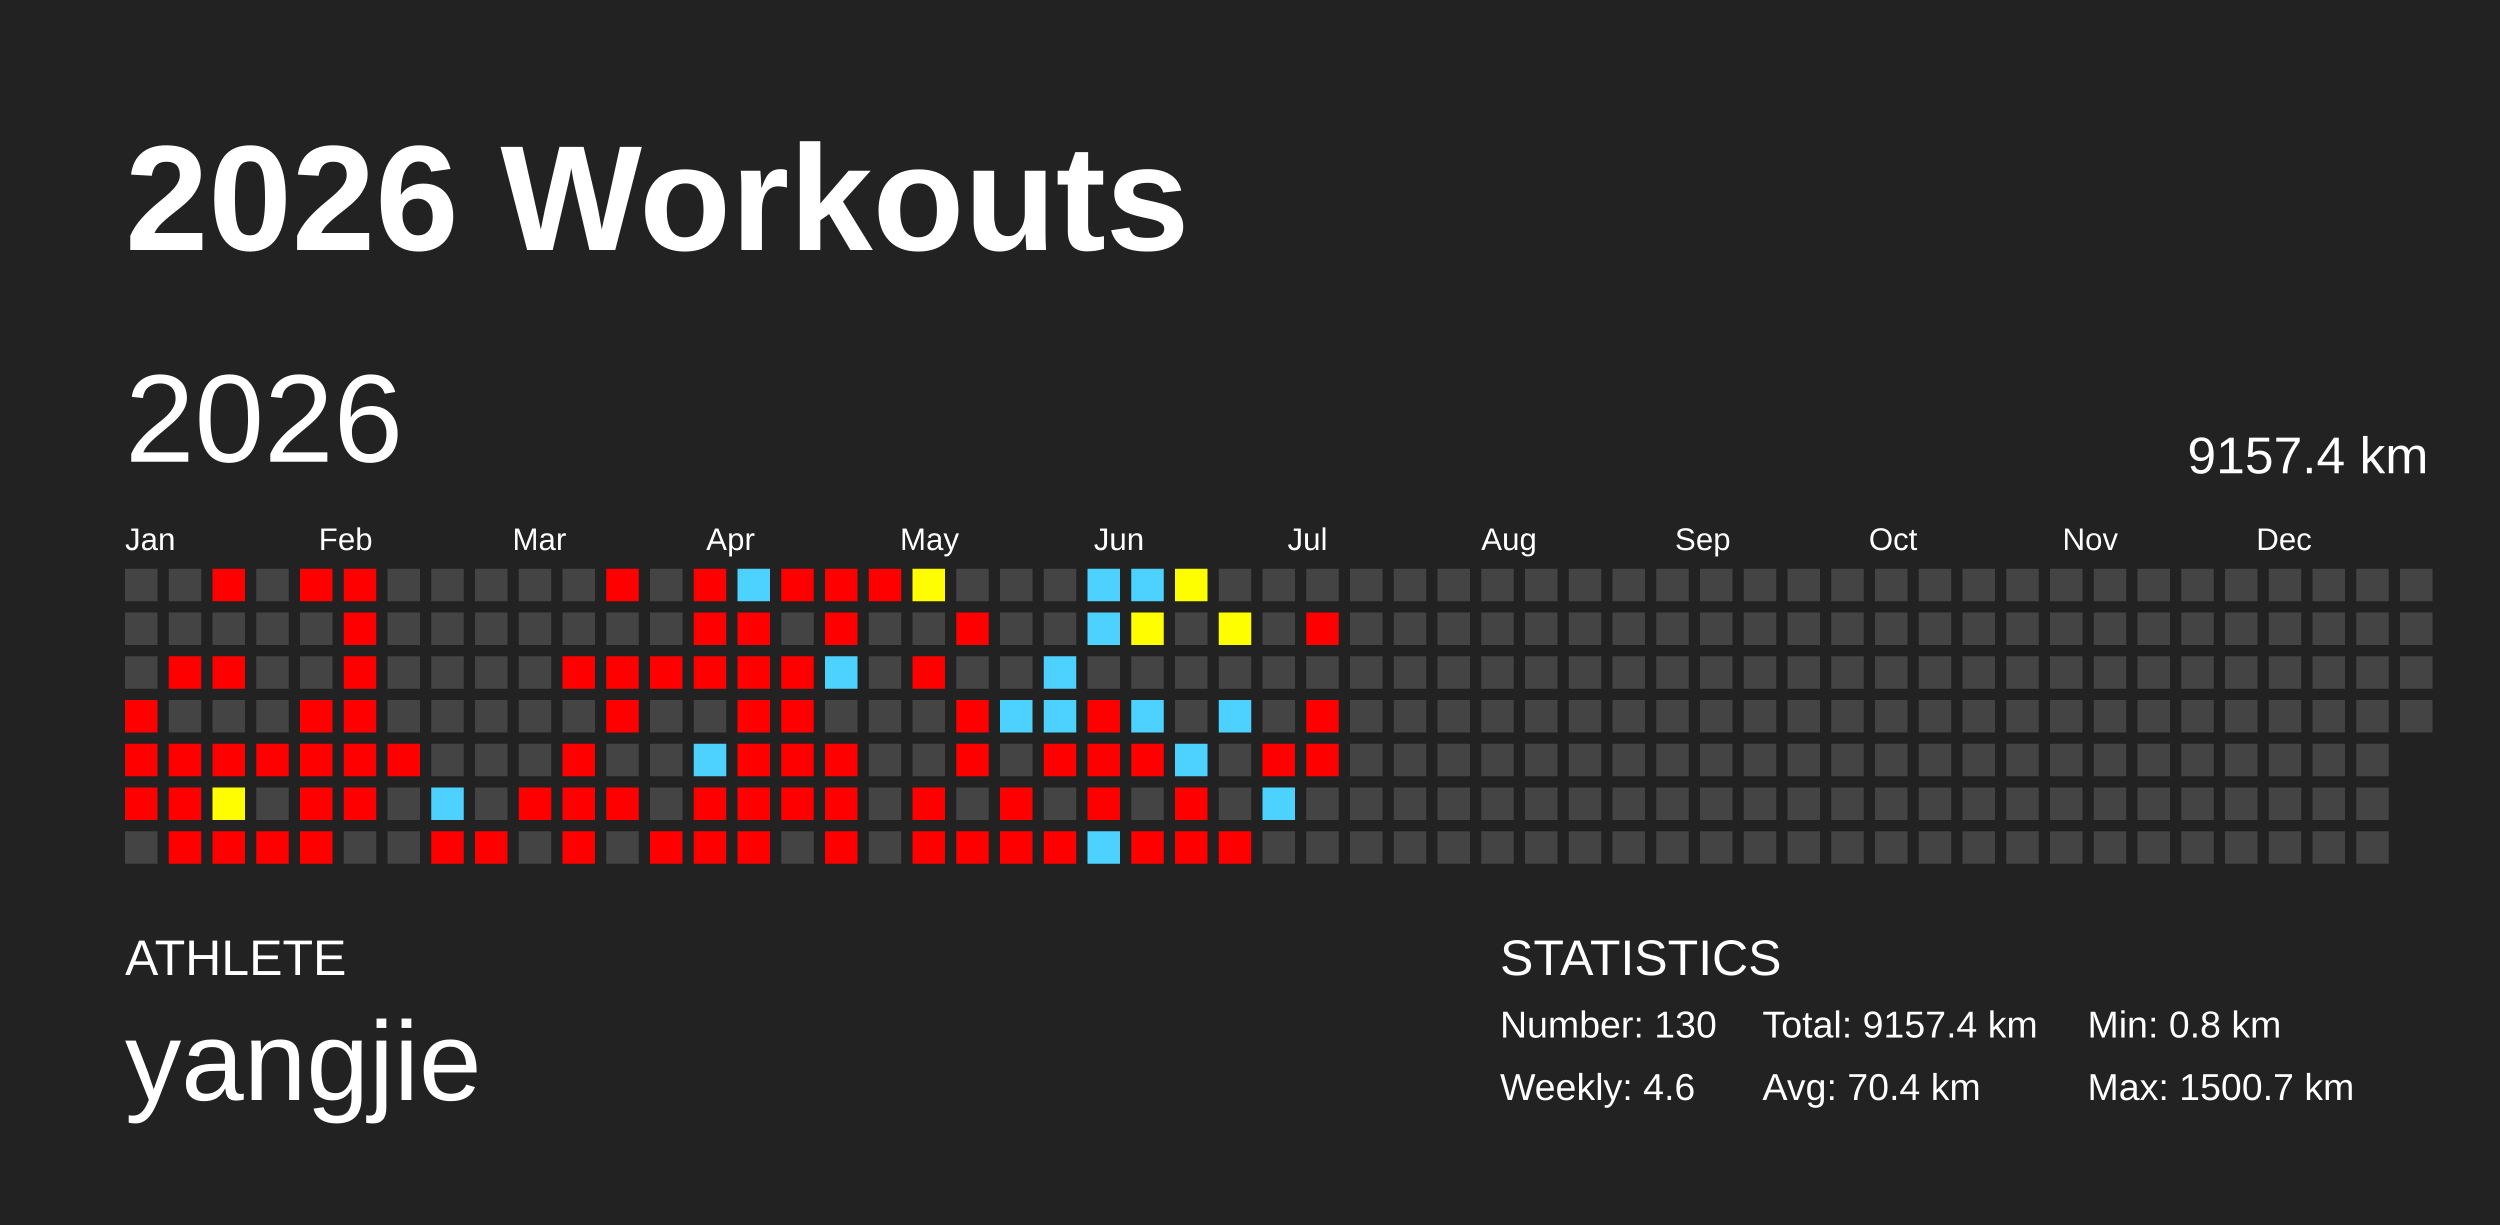
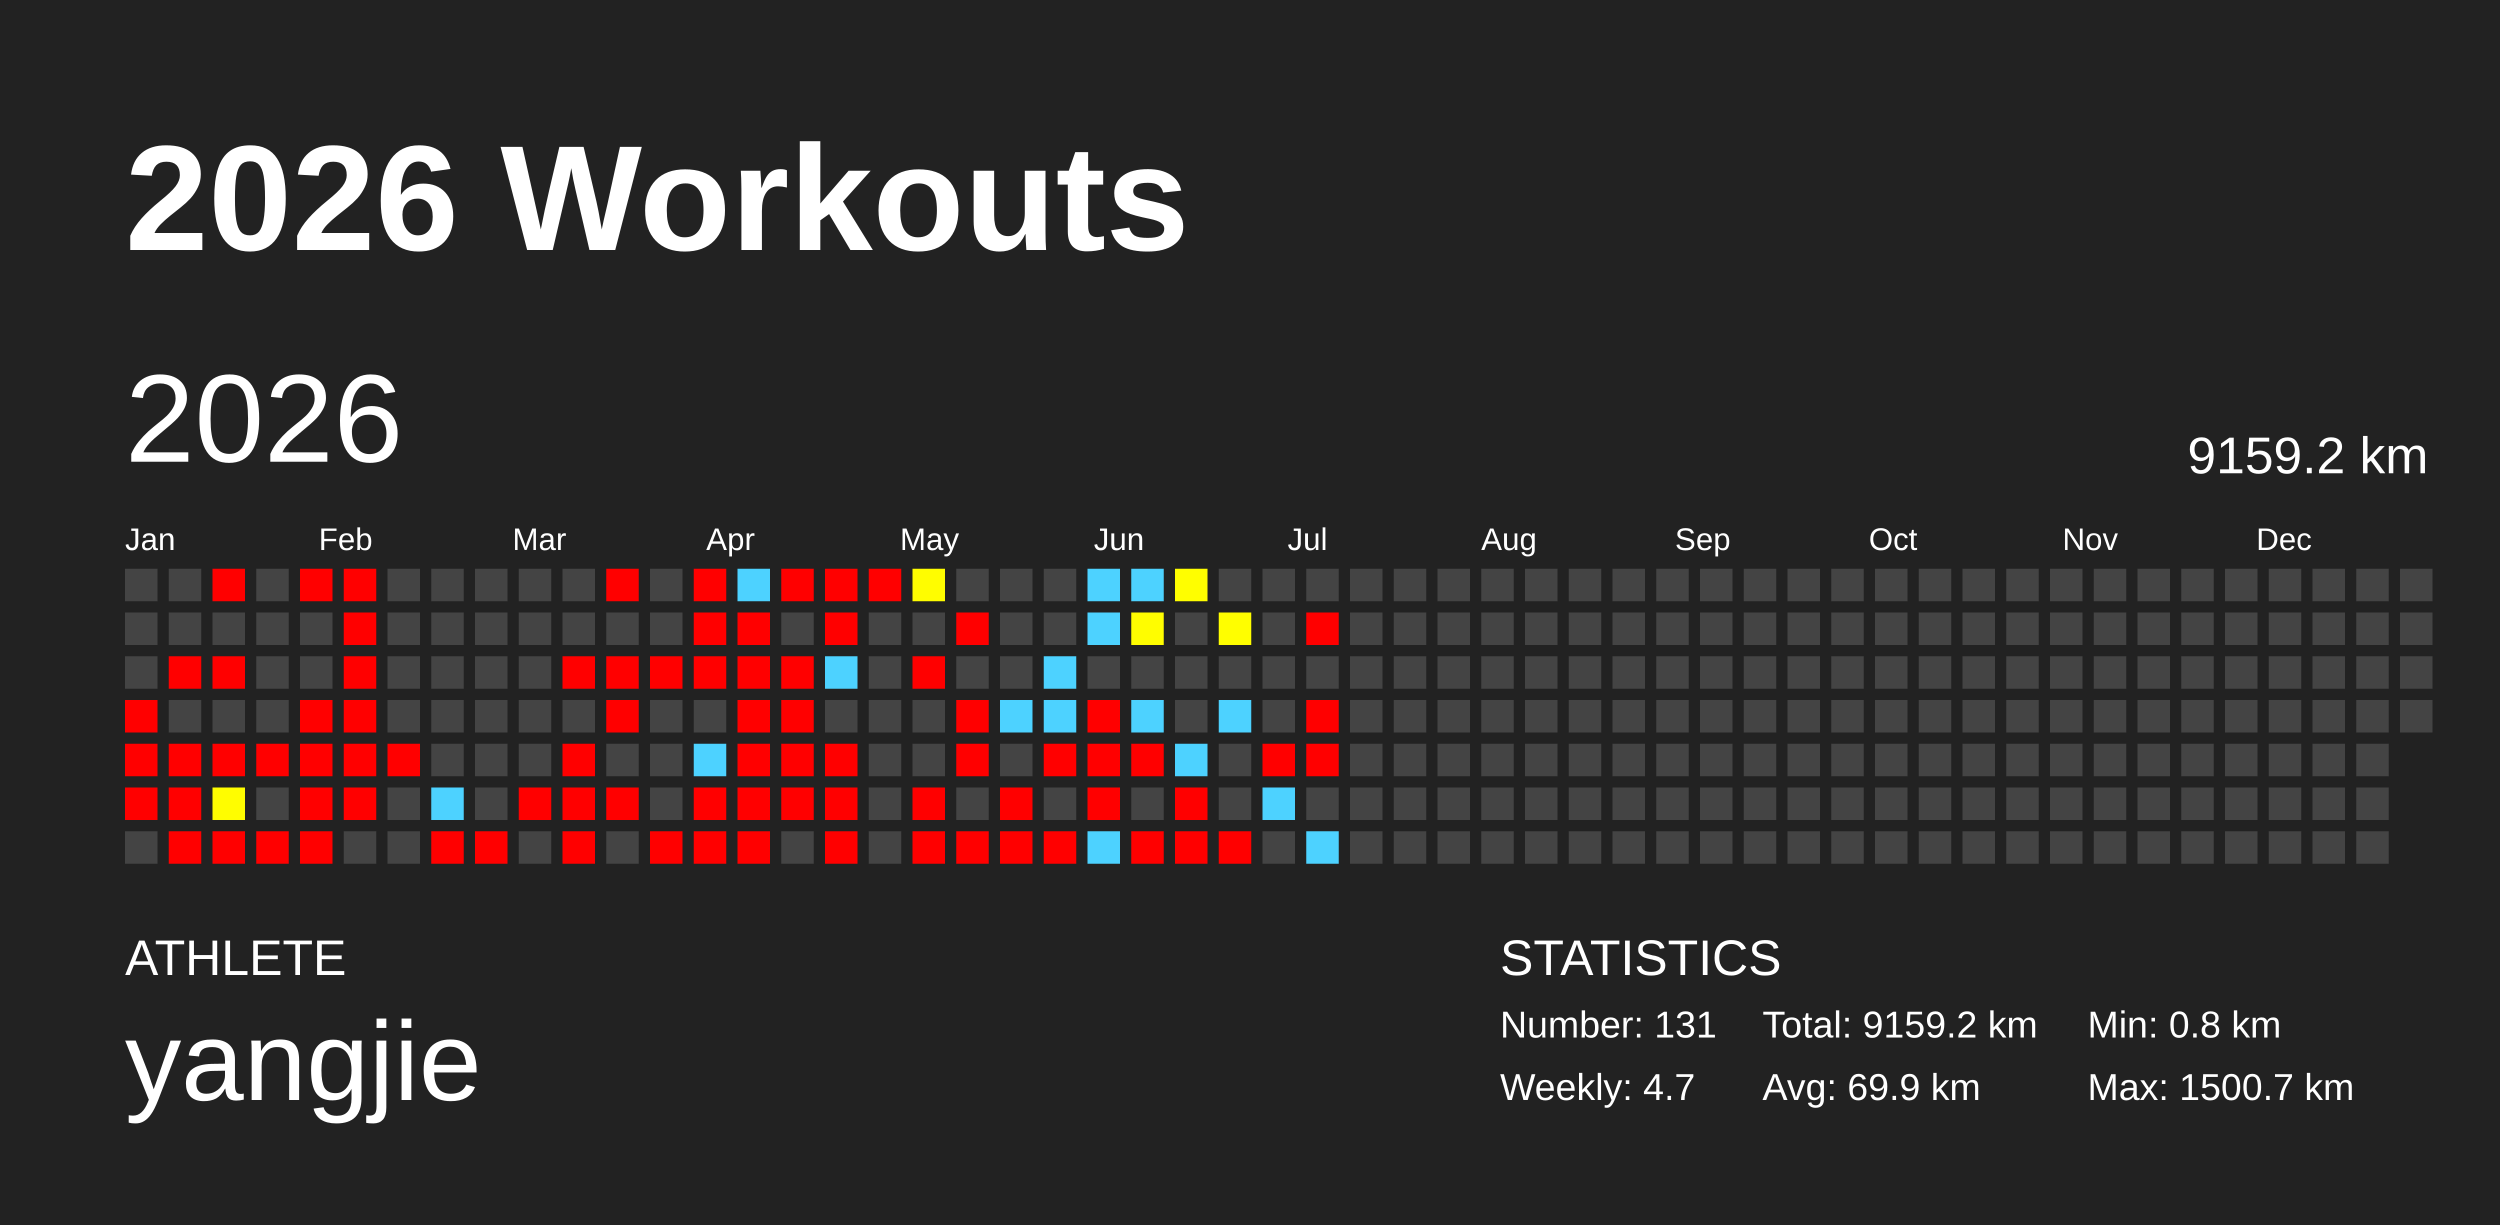
<svg xmlns="http://www.w3.org/2000/svg" baseProfile="full" height="98mm" version="1.1" viewBox="0,0,200,98" width="200mm">
  <defs />
  <rect fill="#222222" height="98" width="200" x="0" y="0" />
  <text fill="#FFFFFF" style="font-size:12px; font-family:Arial; font-weight:bold;" x="10" y="20">2026 Workouts</text>
  <text fill="#FFFFFF" style="font-size:4px; font-family:Arial" x="10" y="78">ATHLETE</text>
  <text fill="#FFFFFF" style="font-size:9px; font-family:Arial" x="10" y="88">yangjie</text>
  <text fill="#FFFFFF" style="font-size:4px; font-family:Arial" x="120" y="78">STATISTICS</text>
-   <text fill="#FFFFFF" style="font-size:3px; font-family:Arial" x="120" y="83">Number: 130</text>
-   <text fill="#FFFFFF" style="font-size:3px; font-family:Arial" x="120" y="88">Weekly: 4.6</text>
-   <text fill="#FFFFFF" style="font-size:3px; font-family:Arial" x="141" y="83">Total: 9157.4 km</text>
-   <text fill="#FFFFFF" style="font-size:3px; font-family:Arial" x="141" y="88">Avg: 70.4 km</text>
+   <text fill="#FFFFFF" style="font-size:3px; font-family:Arial" x="120" y="83">Number: 131</text>
+   <text fill="#FFFFFF" style="font-size:3px; font-family:Arial" x="120" y="88">Weekly: 4.7</text>
+   <text fill="#FFFFFF" style="font-size:3px; font-family:Arial" x="141" y="83">Total: 9159.2 km</text>
+   <text fill="#FFFFFF" style="font-size:3px; font-family:Arial" x="141" y="88">Avg: 69.9 km</text>
  <text fill="#FFFFFF" style="font-size:3px; font-family:Arial" x="167" y="83">Min: 0.8 km</text>
  <text fill="#FFFFFF" style="font-size:3px; font-family:Arial" x="167" y="88">Max: 1500.7 km</text>
  <text dominant-baseline="hanging" fill="#FFFFFF" style="font-size:10.0px; font-family:Arial;" x="10" y="30">2026</text>
-   <text dominant-baseline="hanging" fill="#FFFFFF" style="font-size:4.125px; font-family:Arial;" x="175" y="35">9157.4 km</text>
+   <text dominant-baseline="hanging" fill="#FFFFFF" style="font-size:4.125px; font-family:Arial;" x="175" y="35">9159.2 km</text>
  <text fill="#FFFFFF" style="font-size:2.5px; font-family:Arial" x="10.0" y="44">Jan</text>
  <text fill="#FFFFFF" style="font-size:2.5px; font-family:Arial" x="25.5" y="44">Feb</text>
  <text fill="#FFFFFF" style="font-size:2.5px; font-family:Arial" x="41.0" y="44">Mar</text>
  <text fill="#FFFFFF" style="font-size:2.5px; font-family:Arial" x="56.5" y="44">Apr</text>
  <text fill="#FFFFFF" style="font-size:2.5px; font-family:Arial" x="72.0" y="44">May</text>
  <text fill="#FFFFFF" style="font-size:2.5px; font-family:Arial" x="87.5" y="44">Jun</text>
  <text fill="#FFFFFF" style="font-size:2.5px; font-family:Arial" x="103.0" y="44">Jul</text>
  <text fill="#FFFFFF" style="font-size:2.5px; font-family:Arial" x="118.5" y="44">Aug</text>
  <text fill="#FFFFFF" style="font-size:2.5px; font-family:Arial" x="134.0" y="44">Sep</text>
  <text fill="#FFFFFF" style="font-size:2.5px; font-family:Arial" x="149.5" y="44">Oct</text>
  <text fill="#FFFFFF" style="font-size:2.5px; font-family:Arial" x="165.0" y="44">Nov</text>
  <text fill="#FFFFFF" style="font-size:2.5px; font-family:Arial" x="180.5" y="44">Dec</text>
  <rect fill="#444444" height="2.6" width="2.6" x="10.0" y="45.5" />
  <rect fill="#444444" height="2.6" width="2.6" x="10.0" y="49.0" />
  <rect fill="#444444" height="2.6" width="2.6" x="10.0" y="52.5" />
  <rect fill="red" height="2.6" width="2.6" x="10.0" y="56.0" />
  <rect fill="red" height="2.6" width="2.6" x="10.0" y="59.5" />
  <rect fill="red" height="2.6" width="2.6" x="10.0" y="63.0" />
  <rect fill="#444444" height="2.6" width="2.6" x="10.0" y="66.5" />
  <rect fill="#444444" height="2.6" width="2.6" x="13.5" y="45.5" />
  <rect fill="#444444" height="2.6" width="2.6" x="13.5" y="49.0" />
  <rect fill="red" height="2.6" width="2.6" x="13.5" y="52.5" />
  <rect fill="#444444" height="2.6" width="2.6" x="13.5" y="56.0" />
  <rect fill="red" height="2.6" width="2.6" x="13.5" y="59.5" />
  <rect fill="red" height="2.6" width="2.6" x="13.5" y="63.0" />
  <rect fill="red" height="2.6" width="2.6" x="13.5" y="66.5" />
  <rect fill="red" height="2.6" width="2.6" x="17.0" y="45.5" />
  <rect fill="#444444" height="2.6" width="2.6" x="17.0" y="49.0" />
  <rect fill="red" height="2.6" width="2.6" x="17.0" y="52.5" />
  <rect fill="#444444" height="2.6" width="2.6" x="17.0" y="56.0" />
  <rect fill="red" height="2.6" width="2.6" x="17.0" y="59.5" />
  <rect fill="#fffd00" height="2.6" width="2.6" x="17.0" y="63.0" />
  <rect fill="red" height="2.6" width="2.6" x="17.0" y="66.5" />
  <rect fill="#444444" height="2.6" width="2.6" x="20.5" y="45.5" />
  <rect fill="#444444" height="2.6" width="2.6" x="20.5" y="49.0" />
  <rect fill="#444444" height="2.6" width="2.6" x="20.5" y="52.5" />
  <rect fill="#444444" height="2.6" width="2.6" x="20.5" y="56.0" />
  <rect fill="red" height="2.6" width="2.6" x="20.5" y="59.5" />
  <rect fill="#444444" height="2.6" width="2.6" x="20.5" y="63.0" />
  <rect fill="red" height="2.6" width="2.6" x="20.5" y="66.5" />
  <rect fill="red" height="2.6" width="2.6" x="24.0" y="45.5" />
  <rect fill="#444444" height="2.6" width="2.6" x="24.0" y="49.0" />
  <rect fill="#444444" height="2.6" width="2.6" x="24.0" y="52.5" />
  <rect fill="red" height="2.6" width="2.6" x="24.0" y="56.0" />
  <rect fill="red" height="2.6" width="2.6" x="24.0" y="59.5" />
  <rect fill="red" height="2.6" width="2.6" x="24.0" y="63.0" />
  <rect fill="red" height="2.6" width="2.6" x="24.0" y="66.5" />
  <rect fill="red" height="2.6" width="2.6" x="27.5" y="45.5" />
  <rect fill="red" height="2.6" width="2.6" x="27.5" y="49.0" />
  <rect fill="red" height="2.6" width="2.6" x="27.5" y="52.5" />
  <rect fill="red" height="2.6" width="2.6" x="27.5" y="56.0" />
  <rect fill="red" height="2.6" width="2.6" x="27.5" y="59.5" />
  <rect fill="red" height="2.6" width="2.6" x="27.5" y="63.0" />
  <rect fill="#444444" height="2.6" width="2.6" x="27.5" y="66.5" />
  <rect fill="#444444" height="2.6" width="2.6" x="31.0" y="45.5" />
  <rect fill="#444444" height="2.6" width="2.6" x="31.0" y="49.0" />
  <rect fill="#444444" height="2.6" width="2.6" x="31.0" y="52.5" />
  <rect fill="#444444" height="2.6" width="2.6" x="31.0" y="56.0" />
  <rect fill="red" height="2.6" width="2.6" x="31.0" y="59.5" />
  <rect fill="#444444" height="2.6" width="2.6" x="31.0" y="63.0" />
  <rect fill="#444444" height="2.6" width="2.6" x="31.0" y="66.5" />
  <rect fill="#444444" height="2.6" width="2.6" x="34.5" y="45.5" />
  <rect fill="#444444" height="2.6" width="2.6" x="34.5" y="49.0" />
  <rect fill="#444444" height="2.6" width="2.6" x="34.5" y="52.5" />
  <rect fill="#444444" height="2.6" width="2.6" x="34.5" y="56.0" />
  <rect fill="#444444" height="2.6" width="2.6" x="34.5" y="59.5" />
  <rect fill="#4dd2ff" height="2.6" width="2.6" x="34.5" y="63.0" />
  <rect fill="red" height="2.6" width="2.6" x="34.5" y="66.5" />
  <rect fill="#444444" height="2.6" width="2.6" x="38.0" y="45.5" />
  <rect fill="#444444" height="2.6" width="2.6" x="38.0" y="49.0" />
  <rect fill="#444444" height="2.6" width="2.6" x="38.0" y="52.5" />
  <rect fill="#444444" height="2.6" width="2.6" x="38.0" y="56.0" />
  <rect fill="#444444" height="2.6" width="2.6" x="38.0" y="59.5" />
  <rect fill="#444444" height="2.6" width="2.6" x="38.0" y="63.0" />
  <rect fill="red" height="2.6" width="2.6" x="38.0" y="66.5" />
  <rect fill="#444444" height="2.6" width="2.6" x="41.5" y="45.5" />
  <rect fill="#444444" height="2.6" width="2.6" x="41.5" y="49.0" />
  <rect fill="#444444" height="2.6" width="2.6" x="41.5" y="52.5" />
  <rect fill="#444444" height="2.6" width="2.6" x="41.5" y="56.0" />
  <rect fill="#444444" height="2.6" width="2.6" x="41.5" y="59.5" />
  <rect fill="red" height="2.6" width="2.6" x="41.5" y="63.0" />
  <rect fill="#444444" height="2.6" width="2.6" x="41.5" y="66.5" />
  <rect fill="#444444" height="2.6" width="2.6" x="45.0" y="45.5" />
  <rect fill="#444444" height="2.6" width="2.6" x="45.0" y="49.0" />
  <rect fill="red" height="2.6" width="2.6" x="45.0" y="52.5" />
  <rect fill="#444444" height="2.6" width="2.6" x="45.0" y="56.0" />
  <rect fill="red" height="2.6" width="2.6" x="45.0" y="59.5" />
  <rect fill="red" height="2.6" width="2.6" x="45.0" y="63.0" />
  <rect fill="red" height="2.6" width="2.6" x="45.0" y="66.5" />
  <rect fill="red" height="2.6" width="2.6" x="48.5" y="45.5" />
  <rect fill="#444444" height="2.6" width="2.6" x="48.5" y="49.0" />
  <rect fill="red" height="2.6" width="2.6" x="48.5" y="52.5" />
  <rect fill="red" height="2.6" width="2.6" x="48.5" y="56.0" />
  <rect fill="#444444" height="2.6" width="2.6" x="48.5" y="59.5" />
  <rect fill="red" height="2.6" width="2.6" x="48.5" y="63.0" />
  <rect fill="#444444" height="2.6" width="2.6" x="48.5" y="66.5" />
  <rect fill="#444444" height="2.6" width="2.6" x="52.0" y="45.5" />
  <rect fill="#444444" height="2.6" width="2.6" x="52.0" y="49.0" />
  <rect fill="red" height="2.6" width="2.6" x="52.0" y="52.5" />
  <rect fill="#444444" height="2.6" width="2.6" x="52.0" y="56.0" />
  <rect fill="#444444" height="2.6" width="2.6" x="52.0" y="59.5" />
  <rect fill="#444444" height="2.6" width="2.6" x="52.0" y="63.0" />
  <rect fill="red" height="2.6" width="2.6" x="52.0" y="66.5" />
  <rect fill="red" height="2.6" width="2.6" x="55.5" y="45.5" />
  <rect fill="red" height="2.6" width="2.6" x="55.5" y="49.0" />
  <rect fill="red" height="2.6" width="2.6" x="55.5" y="52.5" />
  <rect fill="#444444" height="2.6" width="2.6" x="55.5" y="56.0" />
  <rect fill="#4dd2ff" height="2.6" width="2.6" x="55.5" y="59.5" />
  <rect fill="red" height="2.6" width="2.6" x="55.5" y="63.0" />
  <rect fill="red" height="2.6" width="2.6" x="55.5" y="66.5" />
  <rect fill="#4dd2ff" height="2.6" width="2.6" x="59.0" y="45.5" />
  <rect fill="red" height="2.6" width="2.6" x="59.0" y="49.0" />
  <rect fill="red" height="2.6" width="2.6" x="59.0" y="52.5" />
  <rect fill="red" height="2.6" width="2.6" x="59.0" y="56.0" />
  <rect fill="red" height="2.6" width="2.6" x="59.0" y="59.5" />
  <rect fill="red" height="2.6" width="2.6" x="59.0" y="63.0" />
  <rect fill="red" height="2.6" width="2.6" x="59.0" y="66.5" />
  <rect fill="red" height="2.6" width="2.6" x="62.5" y="45.5" />
  <rect fill="#444444" height="2.6" width="2.6" x="62.5" y="49.0" />
  <rect fill="red" height="2.6" width="2.6" x="62.5" y="52.5" />
  <rect fill="red" height="2.6" width="2.6" x="62.5" y="56.0" />
  <rect fill="red" height="2.6" width="2.6" x="62.5" y="59.5" />
  <rect fill="red" height="2.6" width="2.6" x="62.5" y="63.0" />
  <rect fill="#444444" height="2.6" width="2.6" x="62.5" y="66.5" />
  <rect fill="red" height="2.6" width="2.6" x="66.0" y="45.5" />
  <rect fill="red" height="2.6" width="2.6" x="66.0" y="49.0" />
  <rect fill="#4dd2ff" height="2.6" width="2.6" x="66.0" y="52.5" />
  <rect fill="#444444" height="2.6" width="2.6" x="66.0" y="56.0" />
  <rect fill="red" height="2.6" width="2.6" x="66.0" y="59.5" />
  <rect fill="red" height="2.6" width="2.6" x="66.0" y="63.0" />
  <rect fill="red" height="2.6" width="2.6" x="66.0" y="66.5" />
  <rect fill="red" height="2.6" width="2.6" x="69.5" y="45.5" />
  <rect fill="#444444" height="2.6" width="2.6" x="69.5" y="49.0" />
  <rect fill="#444444" height="2.6" width="2.6" x="69.5" y="52.5" />
  <rect fill="#444444" height="2.6" width="2.6" x="69.5" y="56.0" />
  <rect fill="#444444" height="2.6" width="2.6" x="69.5" y="59.5" />
  <rect fill="#444444" height="2.6" width="2.6" x="69.5" y="63.0" />
  <rect fill="#444444" height="2.6" width="2.6" x="69.5" y="66.5" />
  <rect fill="#fffd00" height="2.6" width="2.6" x="73.0" y="45.5" />
  <rect fill="#444444" height="2.6" width="2.6" x="73.0" y="49.0" />
  <rect fill="red" height="2.6" width="2.6" x="73.0" y="52.5" />
  <rect fill="#444444" height="2.6" width="2.6" x="73.0" y="56.0" />
  <rect fill="#444444" height="2.6" width="2.6" x="73.0" y="59.5" />
  <rect fill="red" height="2.6" width="2.6" x="73.0" y="63.0" />
  <rect fill="red" height="2.6" width="2.6" x="73.0" y="66.5" />
  <rect fill="#444444" height="2.6" width="2.6" x="76.5" y="45.5" />
  <rect fill="red" height="2.6" width="2.6" x="76.5" y="49.0" />
  <rect fill="#444444" height="2.6" width="2.6" x="76.5" y="52.5" />
  <rect fill="red" height="2.6" width="2.6" x="76.5" y="56.0" />
  <rect fill="red" height="2.6" width="2.6" x="76.5" y="59.5" />
  <rect fill="#444444" height="2.6" width="2.6" x="76.5" y="63.0" />
  <rect fill="red" height="2.6" width="2.6" x="76.5" y="66.5" />
  <rect fill="#444444" height="2.6" width="2.6" x="80.0" y="45.5" />
  <rect fill="#444444" height="2.6" width="2.6" x="80.0" y="49.0" />
  <rect fill="#444444" height="2.6" width="2.6" x="80.0" y="52.5" />
  <rect fill="#4dd2ff" height="2.6" width="2.6" x="80.0" y="56.0" />
  <rect fill="#444444" height="2.6" width="2.6" x="80.0" y="59.5" />
  <rect fill="red" height="2.6" width="2.6" x="80.0" y="63.0" />
  <rect fill="red" height="2.6" width="2.6" x="80.0" y="66.5" />
  <rect fill="#444444" height="2.6" width="2.6" x="83.5" y="45.5" />
  <rect fill="#444444" height="2.6" width="2.6" x="83.5" y="49.0" />
  <rect fill="#4dd2ff" height="2.6" width="2.6" x="83.5" y="52.5" />
  <rect fill="#4dd2ff" height="2.6" width="2.6" x="83.5" y="56.0" />
  <rect fill="red" height="2.6" width="2.6" x="83.5" y="59.5" />
  <rect fill="#444444" height="2.6" width="2.6" x="83.5" y="63.0" />
  <rect fill="red" height="2.6" width="2.6" x="83.5" y="66.5" />
  <rect fill="#4dd2ff" height="2.6" width="2.6" x="87.0" y="45.5" />
  <rect fill="#4dd2ff" height="2.6" width="2.6" x="87.0" y="49.0" />
  <rect fill="#444444" height="2.6" width="2.6" x="87.0" y="52.5" />
  <rect fill="red" height="2.6" width="2.6" x="87.0" y="56.0" />
  <rect fill="red" height="2.6" width="2.6" x="87.0" y="59.5" />
  <rect fill="red" height="2.6" width="2.6" x="87.0" y="63.0" />
  <rect fill="#4dd2ff" height="2.6" width="2.6" x="87.0" y="66.5" />
  <rect fill="#4dd2ff" height="2.6" width="2.6" x="90.5" y="45.5" />
  <rect fill="#fffd00" height="2.6" width="2.6" x="90.5" y="49.0" />
  <rect fill="#444444" height="2.6" width="2.6" x="90.5" y="52.5" />
  <rect fill="#4dd2ff" height="2.6" width="2.6" x="90.5" y="56.0" />
  <rect fill="red" height="2.6" width="2.6" x="90.5" y="59.5" />
  <rect fill="#444444" height="2.6" width="2.6" x="90.5" y="63.0" />
  <rect fill="red" height="2.6" width="2.6" x="90.5" y="66.5" />
  <rect fill="#fffe00" height="2.6" width="2.6" x="94.0" y="45.5" />
  <rect fill="#444444" height="2.6" width="2.6" x="94.0" y="49.0" />
  <rect fill="#444444" height="2.6" width="2.6" x="94.0" y="52.5" />
  <rect fill="#444444" height="2.6" width="2.6" x="94.0" y="56.0" />
  <rect fill="#4dd2ff" height="2.6" width="2.6" x="94.0" y="59.5" />
  <rect fill="red" height="2.6" width="2.6" x="94.0" y="63.0" />
  <rect fill="red" height="2.6" width="2.6" x="94.0" y="66.5" />
  <rect fill="#444444" height="2.6" width="2.6" x="97.5" y="45.5" />
  <rect fill="#fffe00" height="2.6" width="2.6" x="97.5" y="49.0" />
  <rect fill="#444444" height="2.6" width="2.6" x="97.5" y="52.5" />
  <rect fill="#4dd2ff" height="2.6" width="2.6" x="97.5" y="56.0" />
  <rect fill="#444444" height="2.6" width="2.6" x="97.5" y="59.5" />
  <rect fill="#444444" height="2.6" width="2.6" x="97.5" y="63.0" />
  <rect fill="red" height="2.6" width="2.6" x="97.5" y="66.5" />
  <rect fill="#444444" height="2.6" width="2.6" x="101.0" y="45.5" />
  <rect fill="#444444" height="2.6" width="2.6" x="101.0" y="49.0" />
  <rect fill="#444444" height="2.6" width="2.6" x="101.0" y="52.5" />
  <rect fill="#444444" height="2.6" width="2.6" x="101.0" y="56.0" />
  <rect fill="red" height="2.6" width="2.6" x="101.0" y="59.5" />
  <rect fill="#4dd2ff" height="2.6" width="2.6" x="101.0" y="63.0" />
  <rect fill="#444444" height="2.6" width="2.6" x="101.0" y="66.5" />
  <rect fill="#444444" height="2.6" width="2.6" x="104.5" y="45.5" />
  <rect fill="red" height="2.6" width="2.6" x="104.5" y="49.0" />
  <rect fill="#444444" height="2.6" width="2.6" x="104.5" y="52.5" />
  <rect fill="red" height="2.6" width="2.6" x="104.5" y="56.0" />
  <rect fill="red" height="2.6" width="2.6" x="104.5" y="59.5" />
  <rect fill="#444444" height="2.6" width="2.6" x="104.5" y="63.0" />
-   <rect fill="#444444" height="2.6" width="2.6" x="104.5" y="66.5" />
+   <rect fill="#4dd2ff" height="2.6" width="2.6" x="104.5" y="66.5" />
  <rect fill="#444444" height="2.6" width="2.6" x="108.0" y="45.5" />
  <rect fill="#444444" height="2.6" width="2.6" x="108.0" y="49.0" />
  <rect fill="#444444" height="2.6" width="2.6" x="108.0" y="52.5" />
  <rect fill="#444444" height="2.6" width="2.6" x="108.0" y="56.0" />
  <rect fill="#444444" height="2.6" width="2.6" x="108.0" y="59.5" />
  <rect fill="#444444" height="2.6" width="2.6" x="108.0" y="63.0" />
  <rect fill="#444444" height="2.6" width="2.6" x="108.0" y="66.5" />
  <rect fill="#444444" height="2.6" width="2.6" x="111.5" y="45.5" />
  <rect fill="#444444" height="2.6" width="2.6" x="111.5" y="49.0" />
  <rect fill="#444444" height="2.6" width="2.6" x="111.5" y="52.5" />
  <rect fill="#444444" height="2.6" width="2.6" x="111.5" y="56.0" />
  <rect fill="#444444" height="2.6" width="2.6" x="111.5" y="59.5" />
  <rect fill="#444444" height="2.6" width="2.6" x="111.5" y="63.0" />
  <rect fill="#444444" height="2.6" width="2.6" x="111.5" y="66.5" />
  <rect fill="#444444" height="2.6" width="2.6" x="115.0" y="45.5" />
  <rect fill="#444444" height="2.6" width="2.6" x="115.0" y="49.0" />
  <rect fill="#444444" height="2.6" width="2.6" x="115.0" y="52.5" />
  <rect fill="#444444" height="2.6" width="2.6" x="115.0" y="56.0" />
  <rect fill="#444444" height="2.6" width="2.6" x="115.0" y="59.5" />
  <rect fill="#444444" height="2.6" width="2.6" x="115.0" y="63.0" />
  <rect fill="#444444" height="2.6" width="2.6" x="115.0" y="66.5" />
  <rect fill="#444444" height="2.6" width="2.6" x="118.5" y="45.5" />
  <rect fill="#444444" height="2.6" width="2.6" x="118.5" y="49.0" />
  <rect fill="#444444" height="2.6" width="2.6" x="118.5" y="52.5" />
  <rect fill="#444444" height="2.6" width="2.6" x="118.5" y="56.0" />
  <rect fill="#444444" height="2.6" width="2.6" x="118.5" y="59.5" />
  <rect fill="#444444" height="2.6" width="2.6" x="118.5" y="63.0" />
  <rect fill="#444444" height="2.6" width="2.6" x="118.5" y="66.5" />
  <rect fill="#444444" height="2.6" width="2.6" x="122.0" y="45.5" />
  <rect fill="#444444" height="2.6" width="2.6" x="122.0" y="49.0" />
  <rect fill="#444444" height="2.6" width="2.6" x="122.0" y="52.5" />
  <rect fill="#444444" height="2.6" width="2.6" x="122.0" y="56.0" />
  <rect fill="#444444" height="2.6" width="2.6" x="122.0" y="59.5" />
  <rect fill="#444444" height="2.6" width="2.6" x="122.0" y="63.0" />
  <rect fill="#444444" height="2.6" width="2.6" x="122.0" y="66.5" />
  <rect fill="#444444" height="2.6" width="2.6" x="125.5" y="45.5" />
  <rect fill="#444444" height="2.6" width="2.6" x="125.5" y="49.0" />
  <rect fill="#444444" height="2.6" width="2.6" x="125.5" y="52.5" />
  <rect fill="#444444" height="2.6" width="2.6" x="125.5" y="56.0" />
  <rect fill="#444444" height="2.6" width="2.6" x="125.5" y="59.5" />
  <rect fill="#444444" height="2.6" width="2.6" x="125.5" y="63.0" />
  <rect fill="#444444" height="2.6" width="2.6" x="125.5" y="66.5" />
  <rect fill="#444444" height="2.6" width="2.6" x="129.0" y="45.5" />
  <rect fill="#444444" height="2.6" width="2.6" x="129.0" y="49.0" />
  <rect fill="#444444" height="2.6" width="2.6" x="129.0" y="52.5" />
  <rect fill="#444444" height="2.6" width="2.6" x="129.0" y="56.0" />
  <rect fill="#444444" height="2.6" width="2.6" x="129.0" y="59.5" />
  <rect fill="#444444" height="2.6" width="2.6" x="129.0" y="63.0" />
  <rect fill="#444444" height="2.6" width="2.6" x="129.0" y="66.5" />
  <rect fill="#444444" height="2.6" width="2.6" x="132.5" y="45.5" />
  <rect fill="#444444" height="2.6" width="2.6" x="132.5" y="49.0" />
  <rect fill="#444444" height="2.6" width="2.6" x="132.5" y="52.5" />
  <rect fill="#444444" height="2.6" width="2.6" x="132.5" y="56.0" />
  <rect fill="#444444" height="2.6" width="2.6" x="132.5" y="59.5" />
  <rect fill="#444444" height="2.6" width="2.6" x="132.5" y="63.0" />
  <rect fill="#444444" height="2.6" width="2.6" x="132.5" y="66.5" />
  <rect fill="#444444" height="2.6" width="2.6" x="136.0" y="45.5" />
  <rect fill="#444444" height="2.6" width="2.6" x="136.0" y="49.0" />
  <rect fill="#444444" height="2.6" width="2.6" x="136.0" y="52.5" />
  <rect fill="#444444" height="2.6" width="2.6" x="136.0" y="56.0" />
  <rect fill="#444444" height="2.6" width="2.6" x="136.0" y="59.5" />
  <rect fill="#444444" height="2.6" width="2.6" x="136.0" y="63.0" />
  <rect fill="#444444" height="2.6" width="2.6" x="136.0" y="66.5" />
  <rect fill="#444444" height="2.6" width="2.6" x="139.5" y="45.5" />
  <rect fill="#444444" height="2.6" width="2.6" x="139.5" y="49.0" />
  <rect fill="#444444" height="2.6" width="2.6" x="139.5" y="52.5" />
  <rect fill="#444444" height="2.6" width="2.6" x="139.5" y="56.0" />
  <rect fill="#444444" height="2.6" width="2.6" x="139.5" y="59.5" />
  <rect fill="#444444" height="2.6" width="2.6" x="139.5" y="63.0" />
  <rect fill="#444444" height="2.6" width="2.6" x="139.5" y="66.5" />
  <rect fill="#444444" height="2.6" width="2.6" x="143.0" y="45.5" />
  <rect fill="#444444" height="2.6" width="2.6" x="143.0" y="49.0" />
  <rect fill="#444444" height="2.6" width="2.6" x="143.0" y="52.5" />
  <rect fill="#444444" height="2.6" width="2.6" x="143.0" y="56.0" />
  <rect fill="#444444" height="2.6" width="2.6" x="143.0" y="59.5" />
  <rect fill="#444444" height="2.6" width="2.6" x="143.0" y="63.0" />
  <rect fill="#444444" height="2.6" width="2.6" x="143.0" y="66.5" />
  <rect fill="#444444" height="2.6" width="2.6" x="146.5" y="45.5" />
  <rect fill="#444444" height="2.6" width="2.6" x="146.5" y="49.0" />
  <rect fill="#444444" height="2.6" width="2.6" x="146.5" y="52.5" />
  <rect fill="#444444" height="2.6" width="2.6" x="146.5" y="56.0" />
  <rect fill="#444444" height="2.6" width="2.6" x="146.5" y="59.5" />
  <rect fill="#444444" height="2.6" width="2.6" x="146.5" y="63.0" />
  <rect fill="#444444" height="2.6" width="2.6" x="146.5" y="66.5" />
  <rect fill="#444444" height="2.6" width="2.6" x="150.0" y="45.5" />
  <rect fill="#444444" height="2.6" width="2.6" x="150.0" y="49.0" />
  <rect fill="#444444" height="2.6" width="2.6" x="150.0" y="52.5" />
  <rect fill="#444444" height="2.6" width="2.6" x="150.0" y="56.0" />
  <rect fill="#444444" height="2.6" width="2.6" x="150.0" y="59.5" />
  <rect fill="#444444" height="2.6" width="2.6" x="150.0" y="63.0" />
  <rect fill="#444444" height="2.6" width="2.6" x="150.0" y="66.5" />
  <rect fill="#444444" height="2.6" width="2.6" x="153.5" y="45.5" />
  <rect fill="#444444" height="2.6" width="2.6" x="153.5" y="49.0" />
  <rect fill="#444444" height="2.6" width="2.6" x="153.5" y="52.5" />
  <rect fill="#444444" height="2.6" width="2.6" x="153.5" y="56.0" />
  <rect fill="#444444" height="2.6" width="2.6" x="153.5" y="59.5" />
  <rect fill="#444444" height="2.6" width="2.6" x="153.5" y="63.0" />
  <rect fill="#444444" height="2.6" width="2.6" x="153.5" y="66.5" />
  <rect fill="#444444" height="2.6" width="2.6" x="157.0" y="45.5" />
  <rect fill="#444444" height="2.6" width="2.6" x="157.0" y="49.0" />
  <rect fill="#444444" height="2.6" width="2.6" x="157.0" y="52.5" />
  <rect fill="#444444" height="2.6" width="2.6" x="157.0" y="56.0" />
  <rect fill="#444444" height="2.6" width="2.6" x="157.0" y="59.5" />
  <rect fill="#444444" height="2.6" width="2.6" x="157.0" y="63.0" />
  <rect fill="#444444" height="2.6" width="2.6" x="157.0" y="66.5" />
  <rect fill="#444444" height="2.6" width="2.6" x="160.5" y="45.5" />
  <rect fill="#444444" height="2.6" width="2.6" x="160.5" y="49.0" />
  <rect fill="#444444" height="2.6" width="2.6" x="160.5" y="52.5" />
  <rect fill="#444444" height="2.6" width="2.6" x="160.5" y="56.0" />
  <rect fill="#444444" height="2.6" width="2.6" x="160.5" y="59.5" />
  <rect fill="#444444" height="2.6" width="2.6" x="160.5" y="63.0" />
  <rect fill="#444444" height="2.6" width="2.6" x="160.5" y="66.5" />
  <rect fill="#444444" height="2.6" width="2.6" x="164.0" y="45.5" />
  <rect fill="#444444" height="2.6" width="2.6" x="164.0" y="49.0" />
  <rect fill="#444444" height="2.6" width="2.6" x="164.0" y="52.5" />
  <rect fill="#444444" height="2.6" width="2.6" x="164.0" y="56.0" />
  <rect fill="#444444" height="2.6" width="2.6" x="164.0" y="59.5" />
  <rect fill="#444444" height="2.6" width="2.6" x="164.0" y="63.0" />
  <rect fill="#444444" height="2.6" width="2.6" x="164.0" y="66.5" />
  <rect fill="#444444" height="2.6" width="2.6" x="167.5" y="45.5" />
  <rect fill="#444444" height="2.6" width="2.6" x="167.5" y="49.0" />
  <rect fill="#444444" height="2.6" width="2.6" x="167.5" y="52.5" />
  <rect fill="#444444" height="2.6" width="2.6" x="167.5" y="56.0" />
  <rect fill="#444444" height="2.6" width="2.6" x="167.5" y="59.5" />
  <rect fill="#444444" height="2.6" width="2.6" x="167.5" y="63.0" />
  <rect fill="#444444" height="2.6" width="2.6" x="167.5" y="66.5" />
  <rect fill="#444444" height="2.6" width="2.6" x="171.0" y="45.5" />
  <rect fill="#444444" height="2.6" width="2.6" x="171.0" y="49.0" />
  <rect fill="#444444" height="2.6" width="2.6" x="171.0" y="52.5" />
  <rect fill="#444444" height="2.6" width="2.6" x="171.0" y="56.0" />
  <rect fill="#444444" height="2.6" width="2.6" x="171.0" y="59.5" />
  <rect fill="#444444" height="2.6" width="2.6" x="171.0" y="63.0" />
  <rect fill="#444444" height="2.6" width="2.6" x="171.0" y="66.5" />
  <rect fill="#444444" height="2.6" width="2.6" x="174.5" y="45.5" />
  <rect fill="#444444" height="2.6" width="2.6" x="174.5" y="49.0" />
  <rect fill="#444444" height="2.6" width="2.6" x="174.5" y="52.5" />
  <rect fill="#444444" height="2.6" width="2.6" x="174.5" y="56.0" />
  <rect fill="#444444" height="2.6" width="2.6" x="174.5" y="59.5" />
  <rect fill="#444444" height="2.6" width="2.6" x="174.5" y="63.0" />
  <rect fill="#444444" height="2.6" width="2.6" x="174.5" y="66.5" />
  <rect fill="#444444" height="2.6" width="2.6" x="178.0" y="45.5" />
  <rect fill="#444444" height="2.6" width="2.6" x="178.0" y="49.0" />
  <rect fill="#444444" height="2.6" width="2.6" x="178.0" y="52.5" />
  <rect fill="#444444" height="2.6" width="2.6" x="178.0" y="56.0" />
  <rect fill="#444444" height="2.6" width="2.6" x="178.0" y="59.5" />
  <rect fill="#444444" height="2.6" width="2.6" x="178.0" y="63.0" />
  <rect fill="#444444" height="2.6" width="2.6" x="178.0" y="66.5" />
  <rect fill="#444444" height="2.6" width="2.6" x="181.5" y="45.5" />
  <rect fill="#444444" height="2.6" width="2.6" x="181.5" y="49.0" />
  <rect fill="#444444" height="2.6" width="2.6" x="181.5" y="52.5" />
  <rect fill="#444444" height="2.6" width="2.6" x="181.5" y="56.0" />
  <rect fill="#444444" height="2.6" width="2.6" x="181.5" y="59.5" />
  <rect fill="#444444" height="2.6" width="2.6" x="181.5" y="63.0" />
  <rect fill="#444444" height="2.6" width="2.6" x="181.5" y="66.5" />
  <rect fill="#444444" height="2.6" width="2.6" x="185.0" y="45.5" />
  <rect fill="#444444" height="2.6" width="2.6" x="185.0" y="49.0" />
  <rect fill="#444444" height="2.6" width="2.6" x="185.0" y="52.5" />
  <rect fill="#444444" height="2.6" width="2.6" x="185.0" y="56.0" />
  <rect fill="#444444" height="2.6" width="2.6" x="185.0" y="59.5" />
  <rect fill="#444444" height="2.6" width="2.6" x="185.0" y="63.0" />
  <rect fill="#444444" height="2.6" width="2.6" x="185.0" y="66.5" />
  <rect fill="#444444" height="2.6" width="2.6" x="188.5" y="45.5" />
  <rect fill="#444444" height="2.6" width="2.6" x="188.5" y="49.0" />
  <rect fill="#444444" height="2.6" width="2.6" x="188.5" y="52.5" />
  <rect fill="#444444" height="2.6" width="2.6" x="188.5" y="56.0" />
  <rect fill="#444444" height="2.6" width="2.6" x="188.5" y="59.5" />
  <rect fill="#444444" height="2.6" width="2.6" x="188.5" y="63.0" />
  <rect fill="#444444" height="2.6" width="2.6" x="188.5" y="66.5" />
  <rect fill="#444444" height="2.6" width="2.6" x="192.0" y="45.5" />
  <rect fill="#444444" height="2.6" width="2.6" x="192.0" y="49.0" />
  <rect fill="#444444" height="2.6" width="2.6" x="192.0" y="52.5" />
  <rect fill="#444444" height="2.6" width="2.6" x="192.0" y="56.0" />
</svg>
